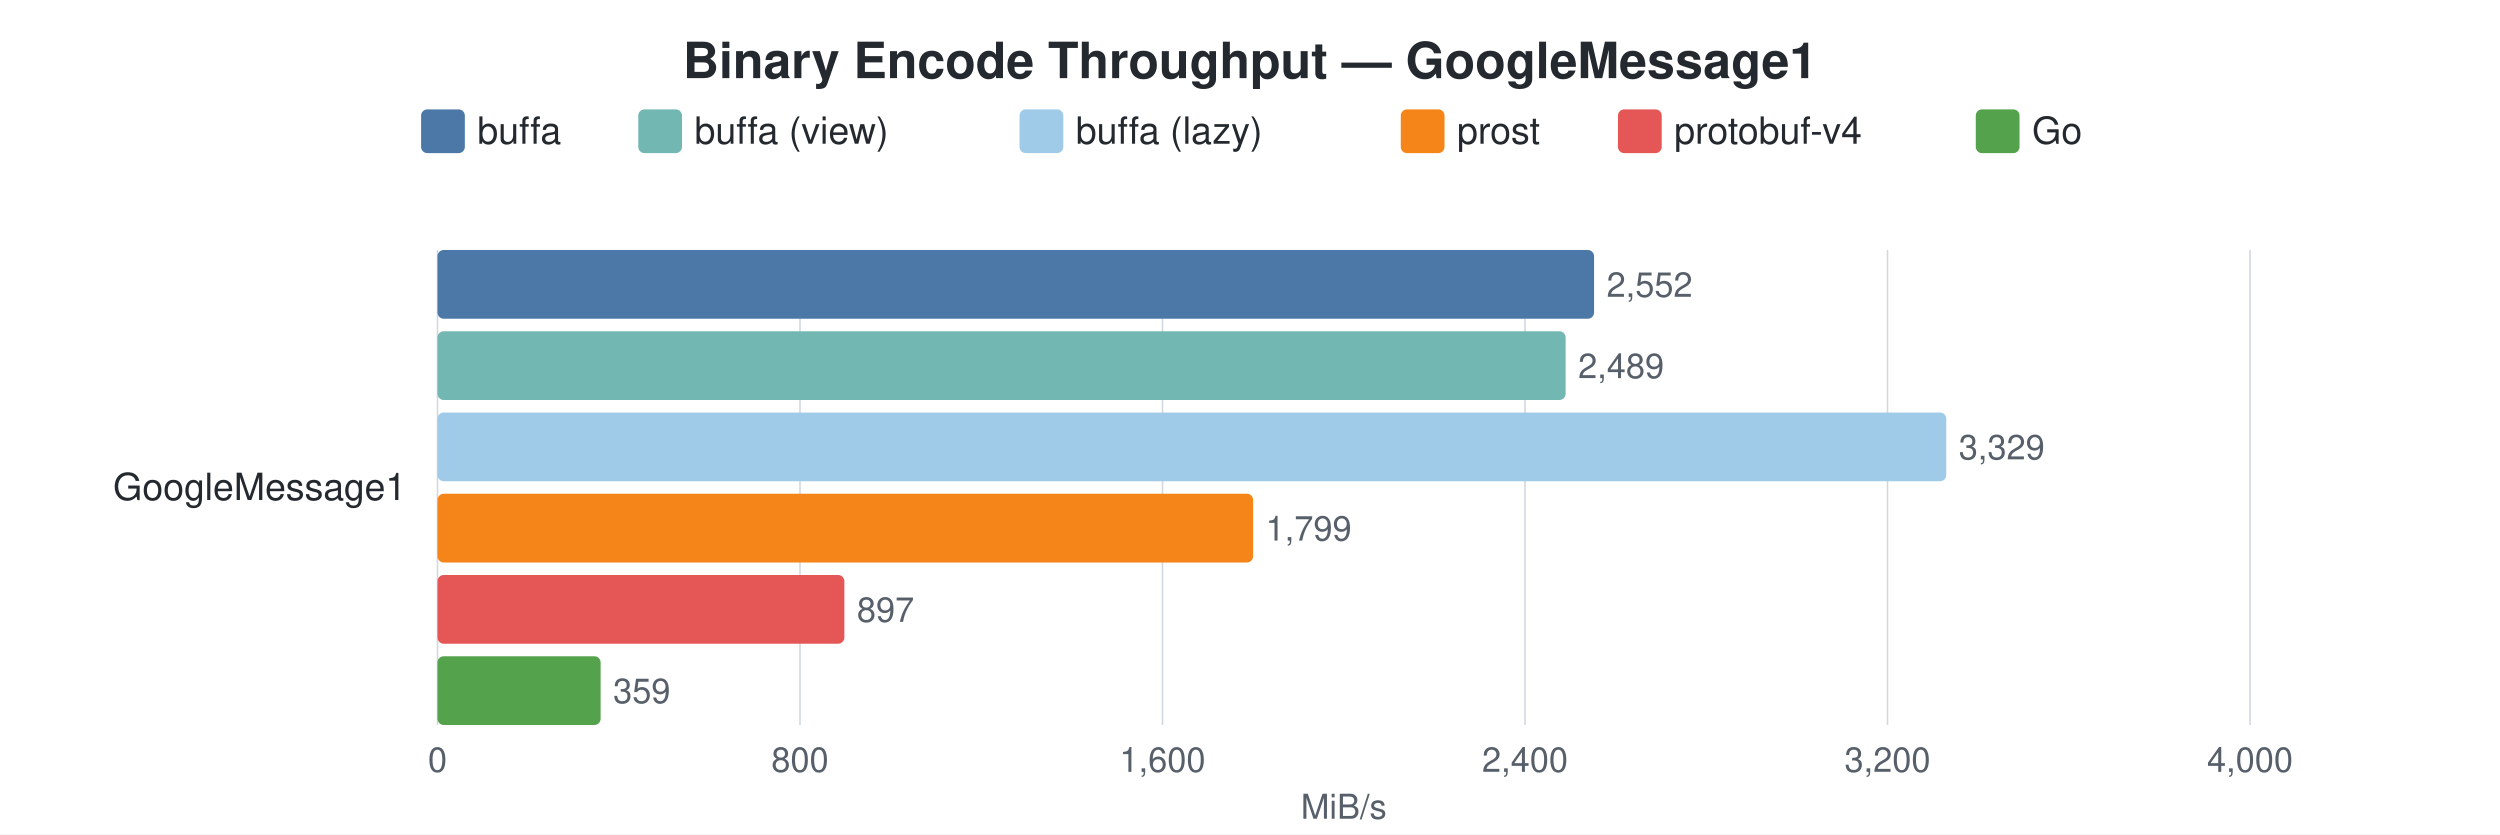
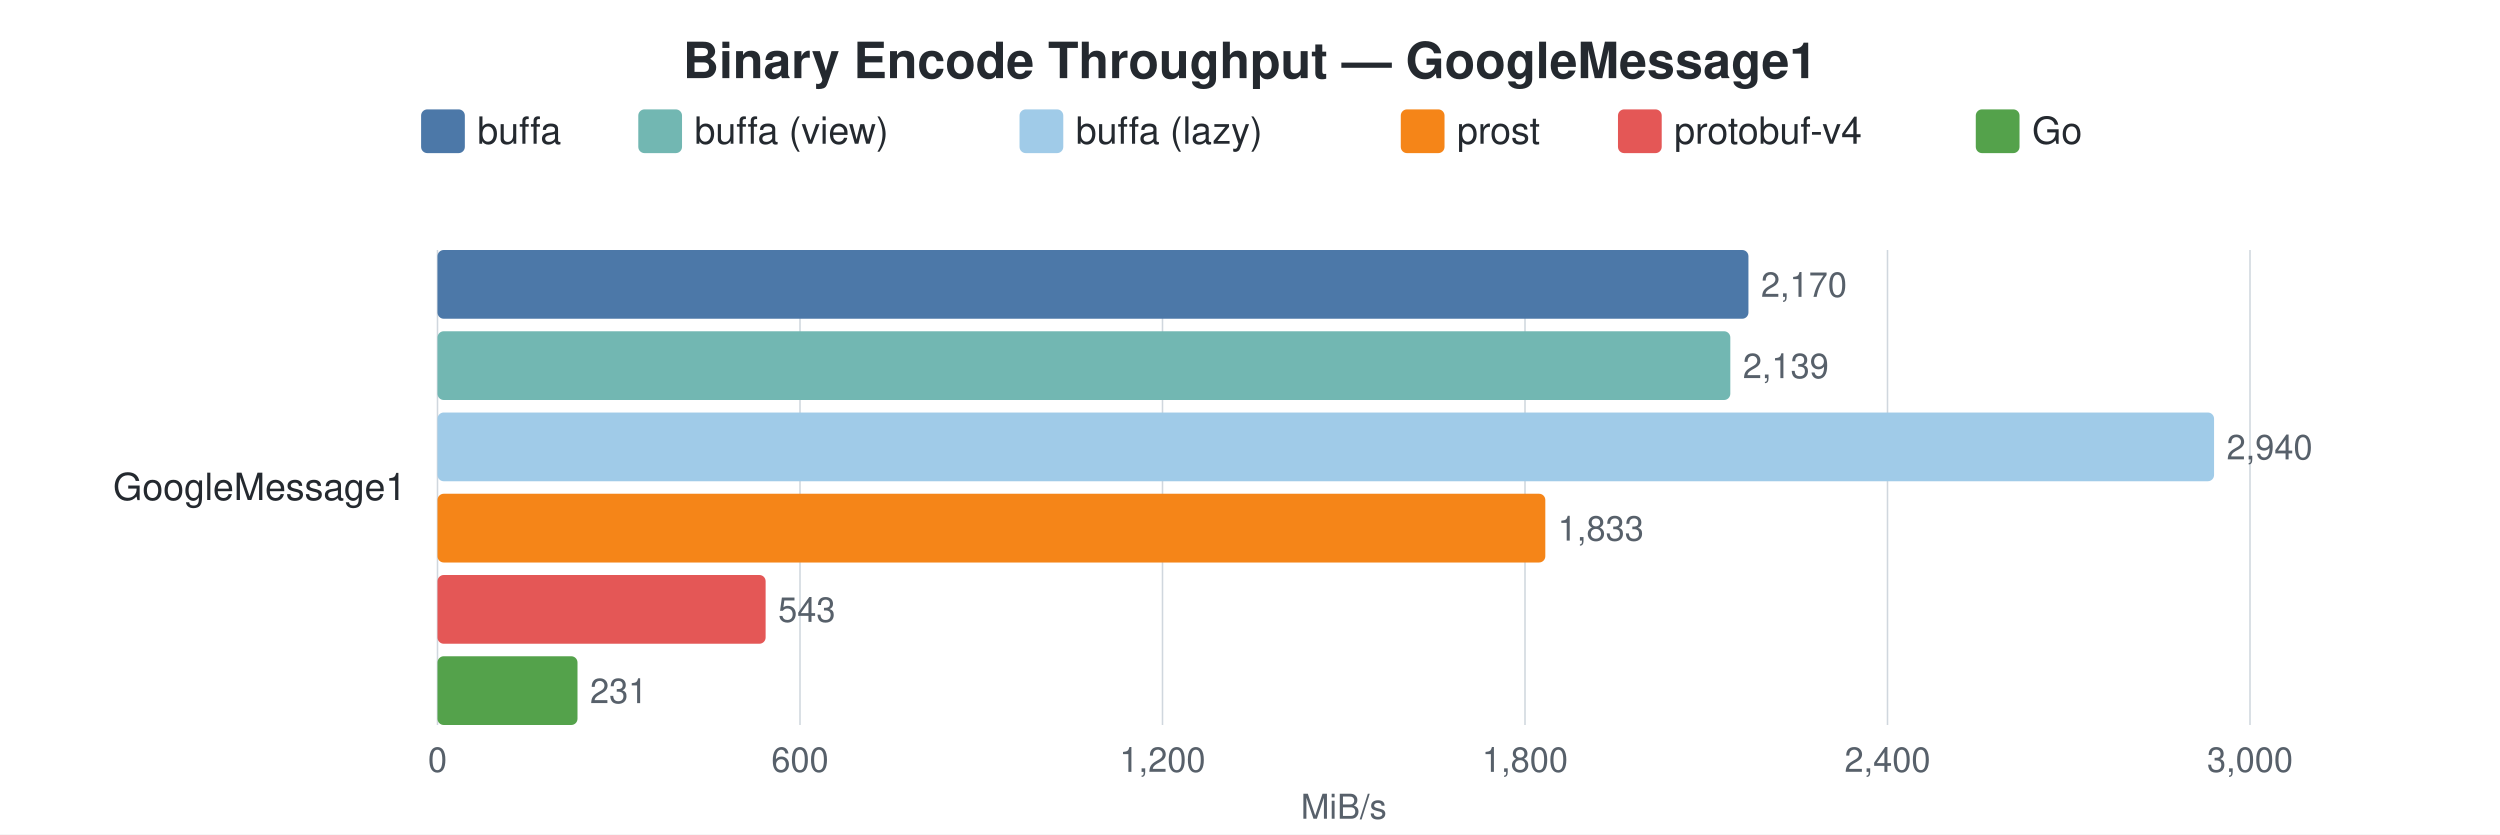
<svg xmlns="http://www.w3.org/2000/svg" width="800" height="267" viewBox="0 0 800 267">
  <style>
    text { font-family: -apple-system, BlinkMacSystemFont, "Segoe UI", Helvetica, Arial, sans-serif; }
    .title { font-size: 16px; font-weight: 600; fill: #24292f; }
    .label { font-size: 12px; fill: #24292f; }
    .value { font-size: 11px; fill: #57606a; }
    .axis-label { font-size: 11px; fill: #57606a; }
    .legend-text { font-size: 12px; fill: #24292f; }
    .grid { stroke: #d0d7de; stroke-width: 0.5; }
  </style>
  <rect width="100%" height="100%" fill="white" />
  <text x="400.0" y="25" text-anchor="middle" class="title">Binary Encode Throughput — GoogleMessage1</text>
  <rect x="134.75" y="35" width="14" height="14" rx="2" fill="#4C78A8" />
  <text x="152.75" y="46" class="legend-text">buffa</text>
  <rect x="204.25" y="35" width="14" height="14" rx="2" fill="#72B7B2" />
  <text x="222.25" y="46" class="legend-text">buffa (view)</text>
  <rect x="326.25" y="35" width="14" height="14" rx="2" fill="#A0CBE8" />
  <text x="344.25" y="46" class="legend-text">buffa (lazy)</text>
  <rect x="448.25" y="35" width="14" height="14" rx="2" fill="#F58518" />
  <text x="466.25" y="46" class="legend-text">prost</text>
  <rect x="517.75" y="35" width="14" height="14" rx="2" fill="#E45756" />
  <text x="535.75" y="46" class="legend-text">protobuf-v4</text>
  <rect x="632.25" y="35" width="14" height="14" rx="2" fill="#54A24B" />
  <text x="650.25" y="46" class="legend-text">Go</text>
  <line x1="140.0" y1="80" x2="140.0" y2="232" class="grid" />
  <text x="140.0" y="247" text-anchor="middle" class="axis-label">0</text>
  <line x1="256.0" y1="80" x2="256.0" y2="232" class="grid" />
-   <text x="256.0" y="247" text-anchor="middle" class="axis-label">800</text>
+   <text x="256.0" y="247" text-anchor="middle" class="axis-label">600</text>
  <line x1="372.0" y1="80" x2="372.0" y2="232" class="grid" />
-   <text x="372.0" y="247" text-anchor="middle" class="axis-label">1,600</text>
+   <text x="372.0" y="247" text-anchor="middle" class="axis-label">1,200</text>
  <line x1="488.0" y1="80" x2="488.0" y2="232" class="grid" />
-   <text x="488.0" y="247" text-anchor="middle" class="axis-label">2,400</text>
+   <text x="488.0" y="247" text-anchor="middle" class="axis-label">1,800</text>
  <line x1="604.0" y1="80" x2="604.0" y2="232" class="grid" />
-   <text x="604.0" y="247" text-anchor="middle" class="axis-label">3,200</text>
+   <text x="604.0" y="247" text-anchor="middle" class="axis-label">2,400</text>
  <line x1="720.0" y1="80" x2="720.0" y2="232" class="grid" />
-   <text x="720.0" y="247" text-anchor="middle" class="axis-label">4,000</text>
+   <text x="720.0" y="247" text-anchor="middle" class="axis-label">3,000</text>
  <text x="430.0" y="262" text-anchor="middle" class="axis-label">MiB/s</text>
  <text x="130" y="160.0" text-anchor="end" class="label">GoogleMessage1</text>
-   <rect x="140" y="80.0" width="370.1" height="22" rx="2" fill="#4C78A8" />
-   <text x="514.1" y="95.0" class="value">2,552</text>
-   <rect x="140" y="106.0" width="361.0" height="22" rx="2" fill="#72B7B2" />
-   <text x="505.0" y="121.0" class="value">2,489</text>
-   <rect x="140" y="132.0" width="482.8" height="22" rx="2" fill="#A0CBE8" />
-   <text x="626.8" y="147.0" class="value">3,329</text>
-   <rect x="140" y="158.0" width="261.0" height="22" rx="2" fill="#F58518" />
-   <text x="405.0" y="173.0" class="value">1,799</text>
-   <rect x="140" y="184.0" width="130.2" height="22" rx="2" fill="#E45756" />
-   <text x="274.2" y="199.0" class="value">897</text>
-   <rect x="140" y="210.0" width="52.2" height="22" rx="2" fill="#54A24B" />
-   <text x="196.2" y="225.0" class="value">359</text>
+   <rect x="140" y="80.0" width="419.5" height="22" rx="2" fill="#4C78A8" />
+   <text x="563.5" y="95.0" class="value">2,170</text>
+   <rect x="140" y="106.0" width="413.7" height="22" rx="2" fill="#72B7B2" />
+   <text x="557.7" y="121.0" class="value">2,139</text>
+   <rect x="140" y="132.0" width="568.5" height="22" rx="2" fill="#A0CBE8" />
+   <text x="712.5" y="147.0" class="value">2,940</text>
+   <rect x="140" y="158.0" width="354.5" height="22" rx="2" fill="#F58518" />
+   <text x="498.5" y="173.0" class="value">1,833</text>
+   <rect x="140" y="184.0" width="105.0" height="22" rx="2" fill="#E45756" />
+   <text x="249.0" y="199.0" class="value">543</text>
+   <rect x="140" y="210.0" width="44.8" height="22" rx="2" fill="#54A24B" />
+   <text x="188.8" y="225.0" class="value">231</text>
</svg>
